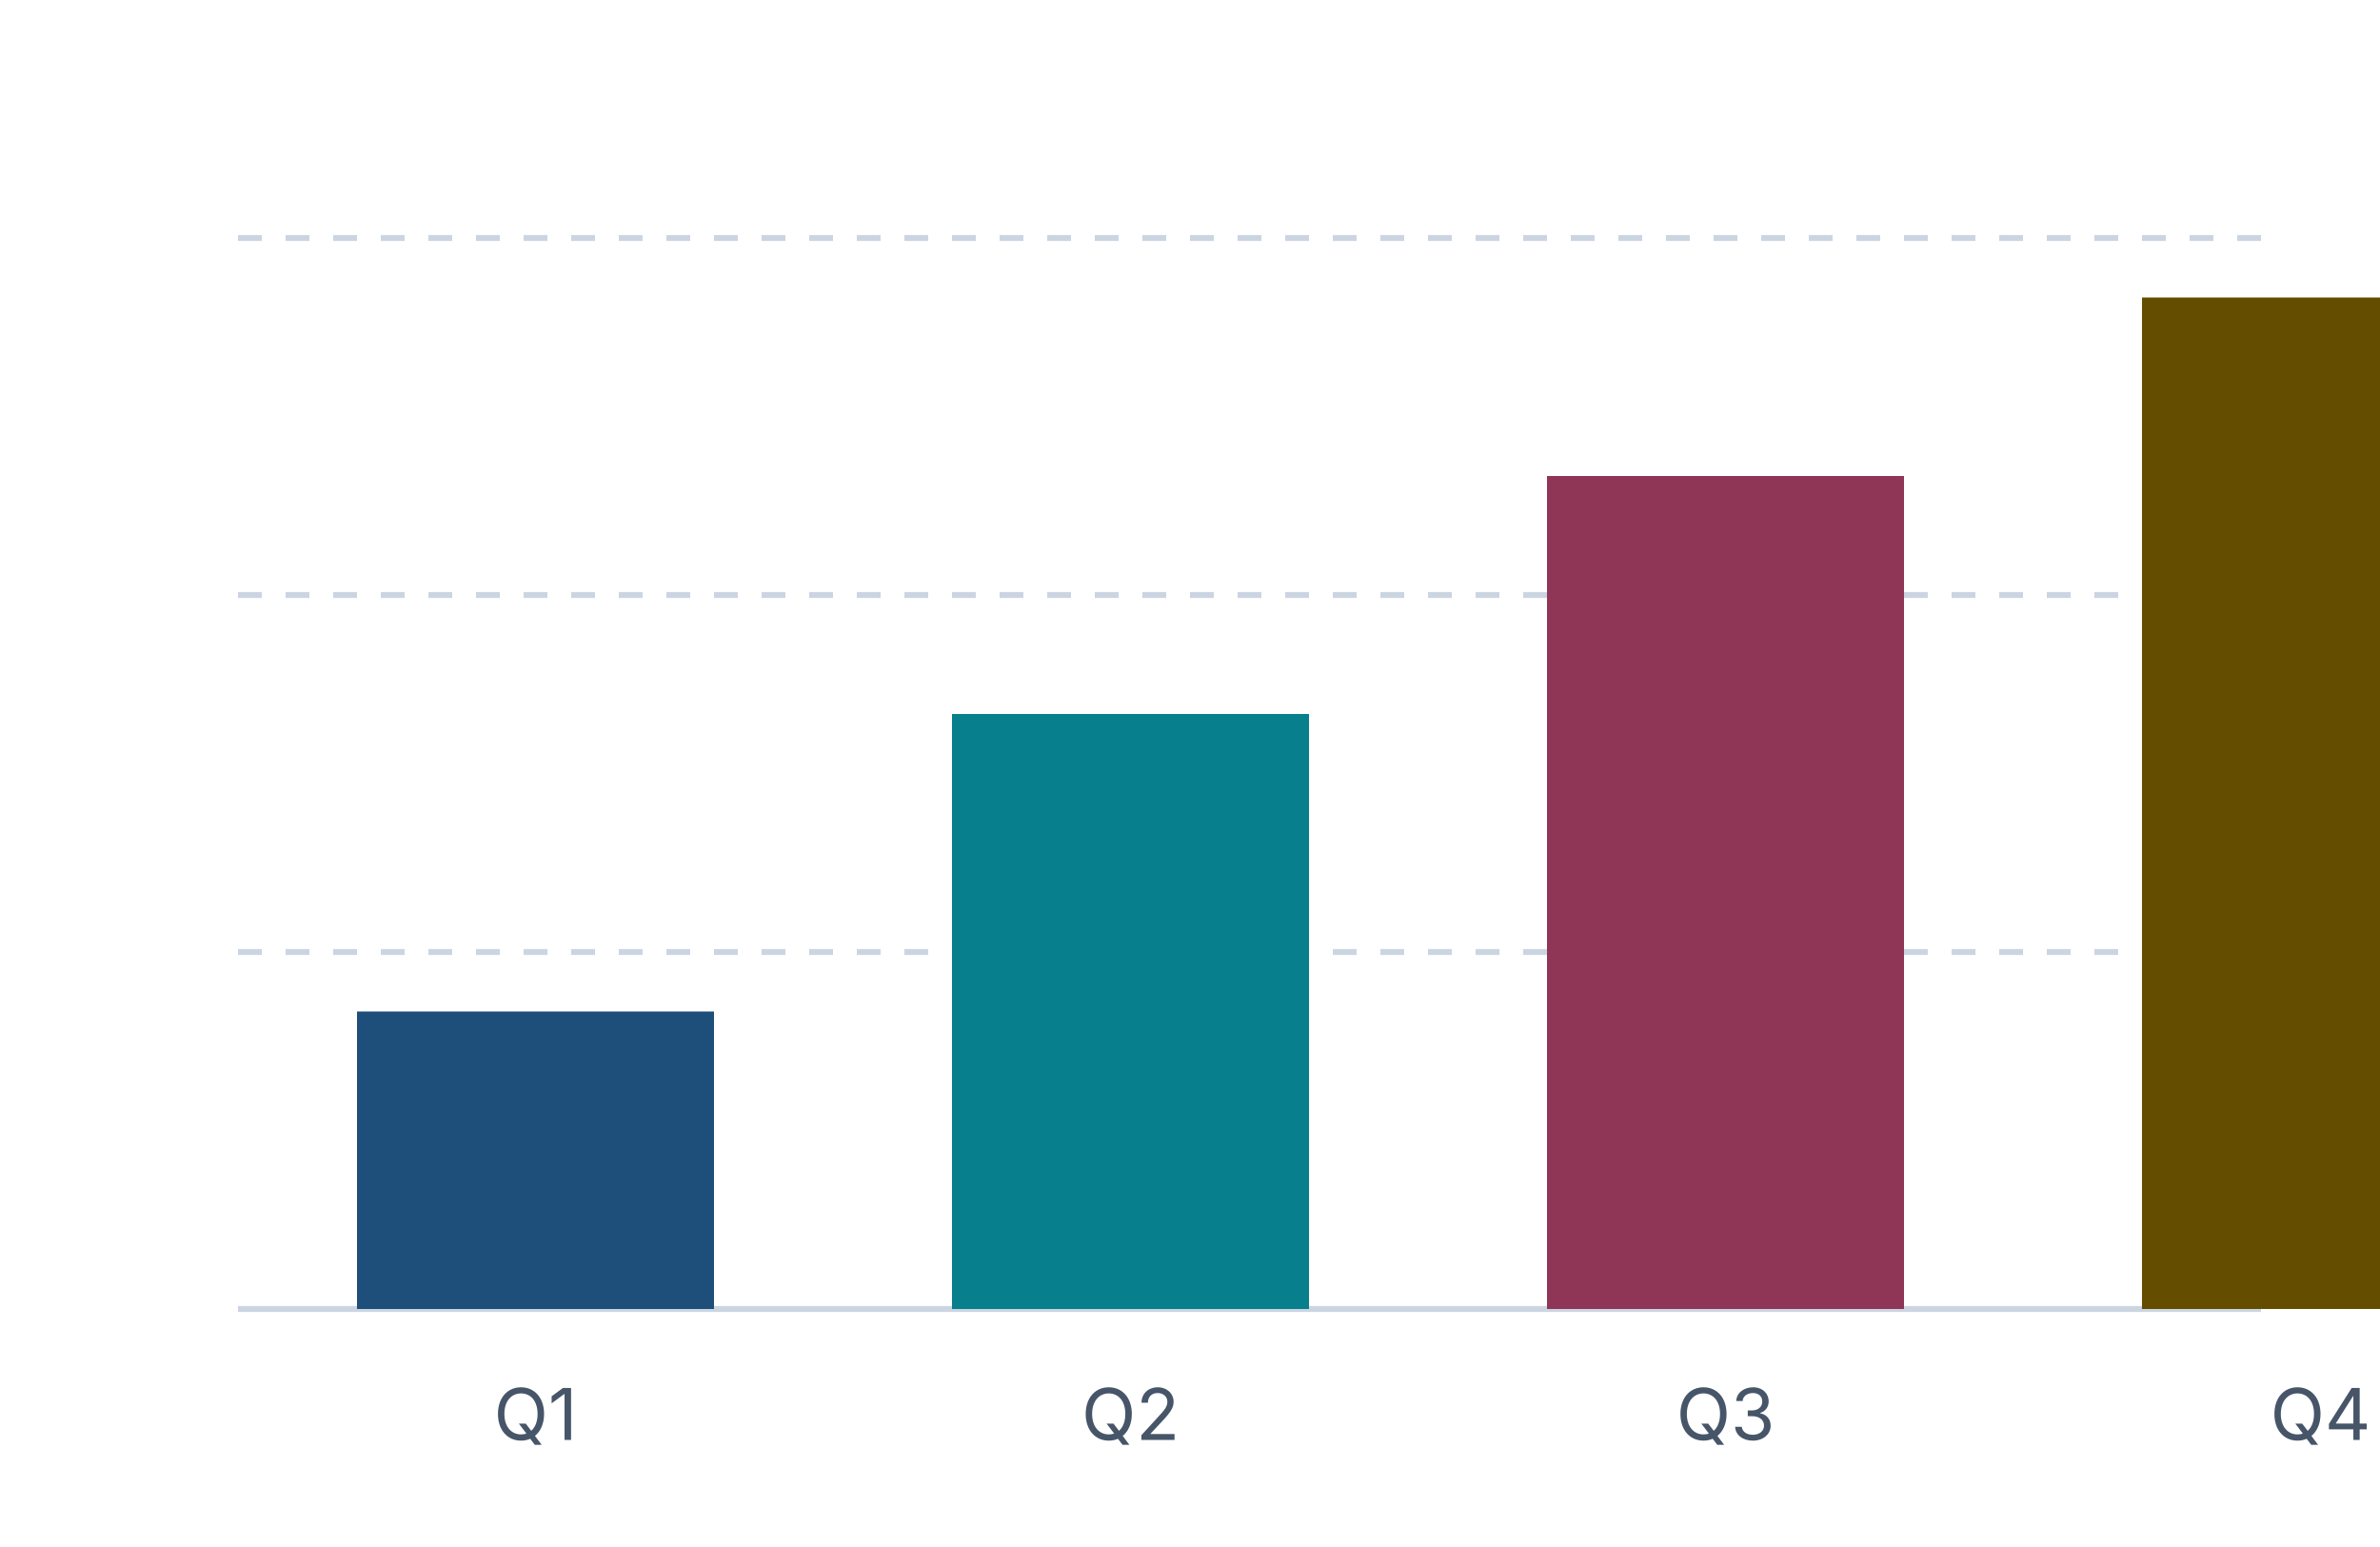
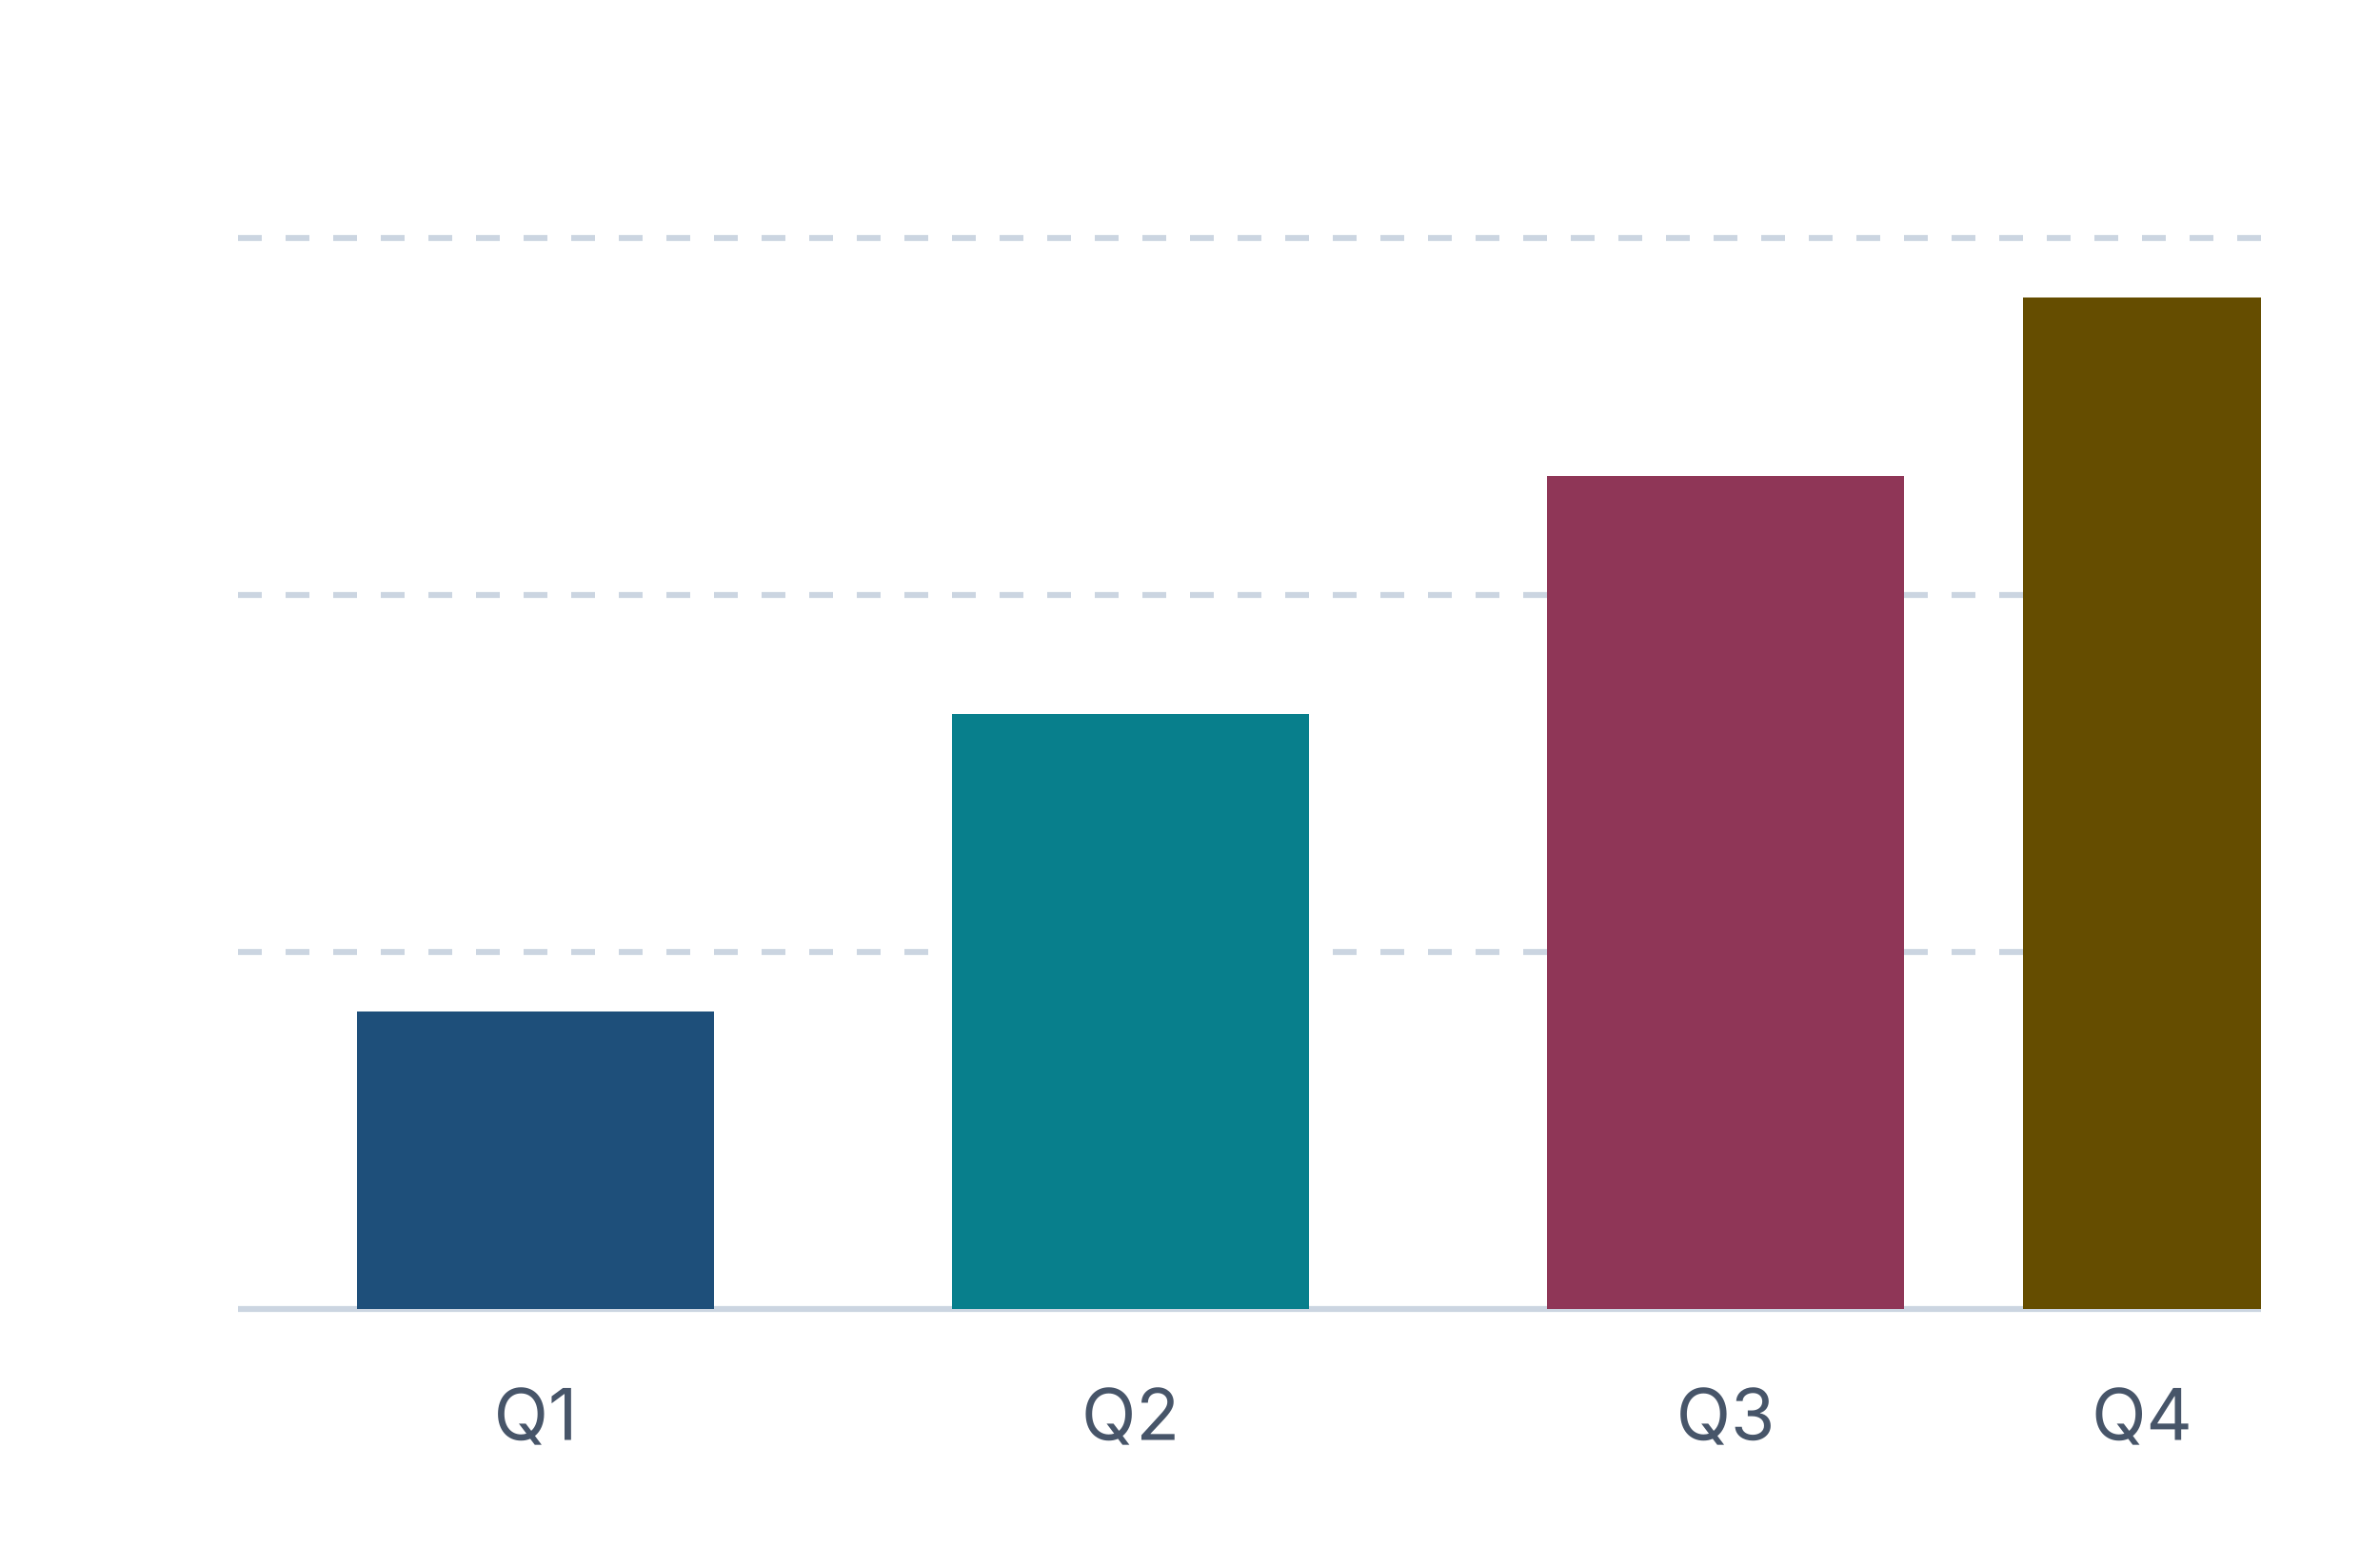
<svg xmlns="http://www.w3.org/2000/svg" viewBox="0 0 400 260">
  <rect width="400" height="260" fill="#ffffff" />
  <g stroke="#cbd5e1">
    <line x1="40" y1="220" x2="380" y2="220" />
    <line x1="40" y1="160" x2="380" y2="160" stroke-dasharray="4 4" />
    <line x1="40" y1="100" x2="380" y2="100" stroke-dasharray="4 4" />
    <line x1="40" y1="40" x2="380" y2="40" stroke-dasharray="4 4" />
  </g>
  <g>
    <rect x="60" y="170" width="60" height="50" fill="#1e4f7a" />
    <rect x="160" y="120" width="60" height="100" fill="#087f8c" />
    <rect x="260" y="80" width="60" height="140" fill="#8f3657" />
-     <rect x="360" y="50" width="60" height="170" fill="#654d00" />
+     <rect x="340" y="50" width="40" height="170" fill="#654d00" />
  </g>
  <g font-family="Inter, Arial, sans-serif" font-size="12" fill="#475569" text-anchor="middle">
    <text x="90" y="242">Q1</text>
    <text x="190" y="242">Q2</text>
    <text x="290" y="242">Q3</text>
-     <text x="390" y="242">Q4</text>
+     <text x="360" y="242">Q4</text>
  </g>
</svg>
